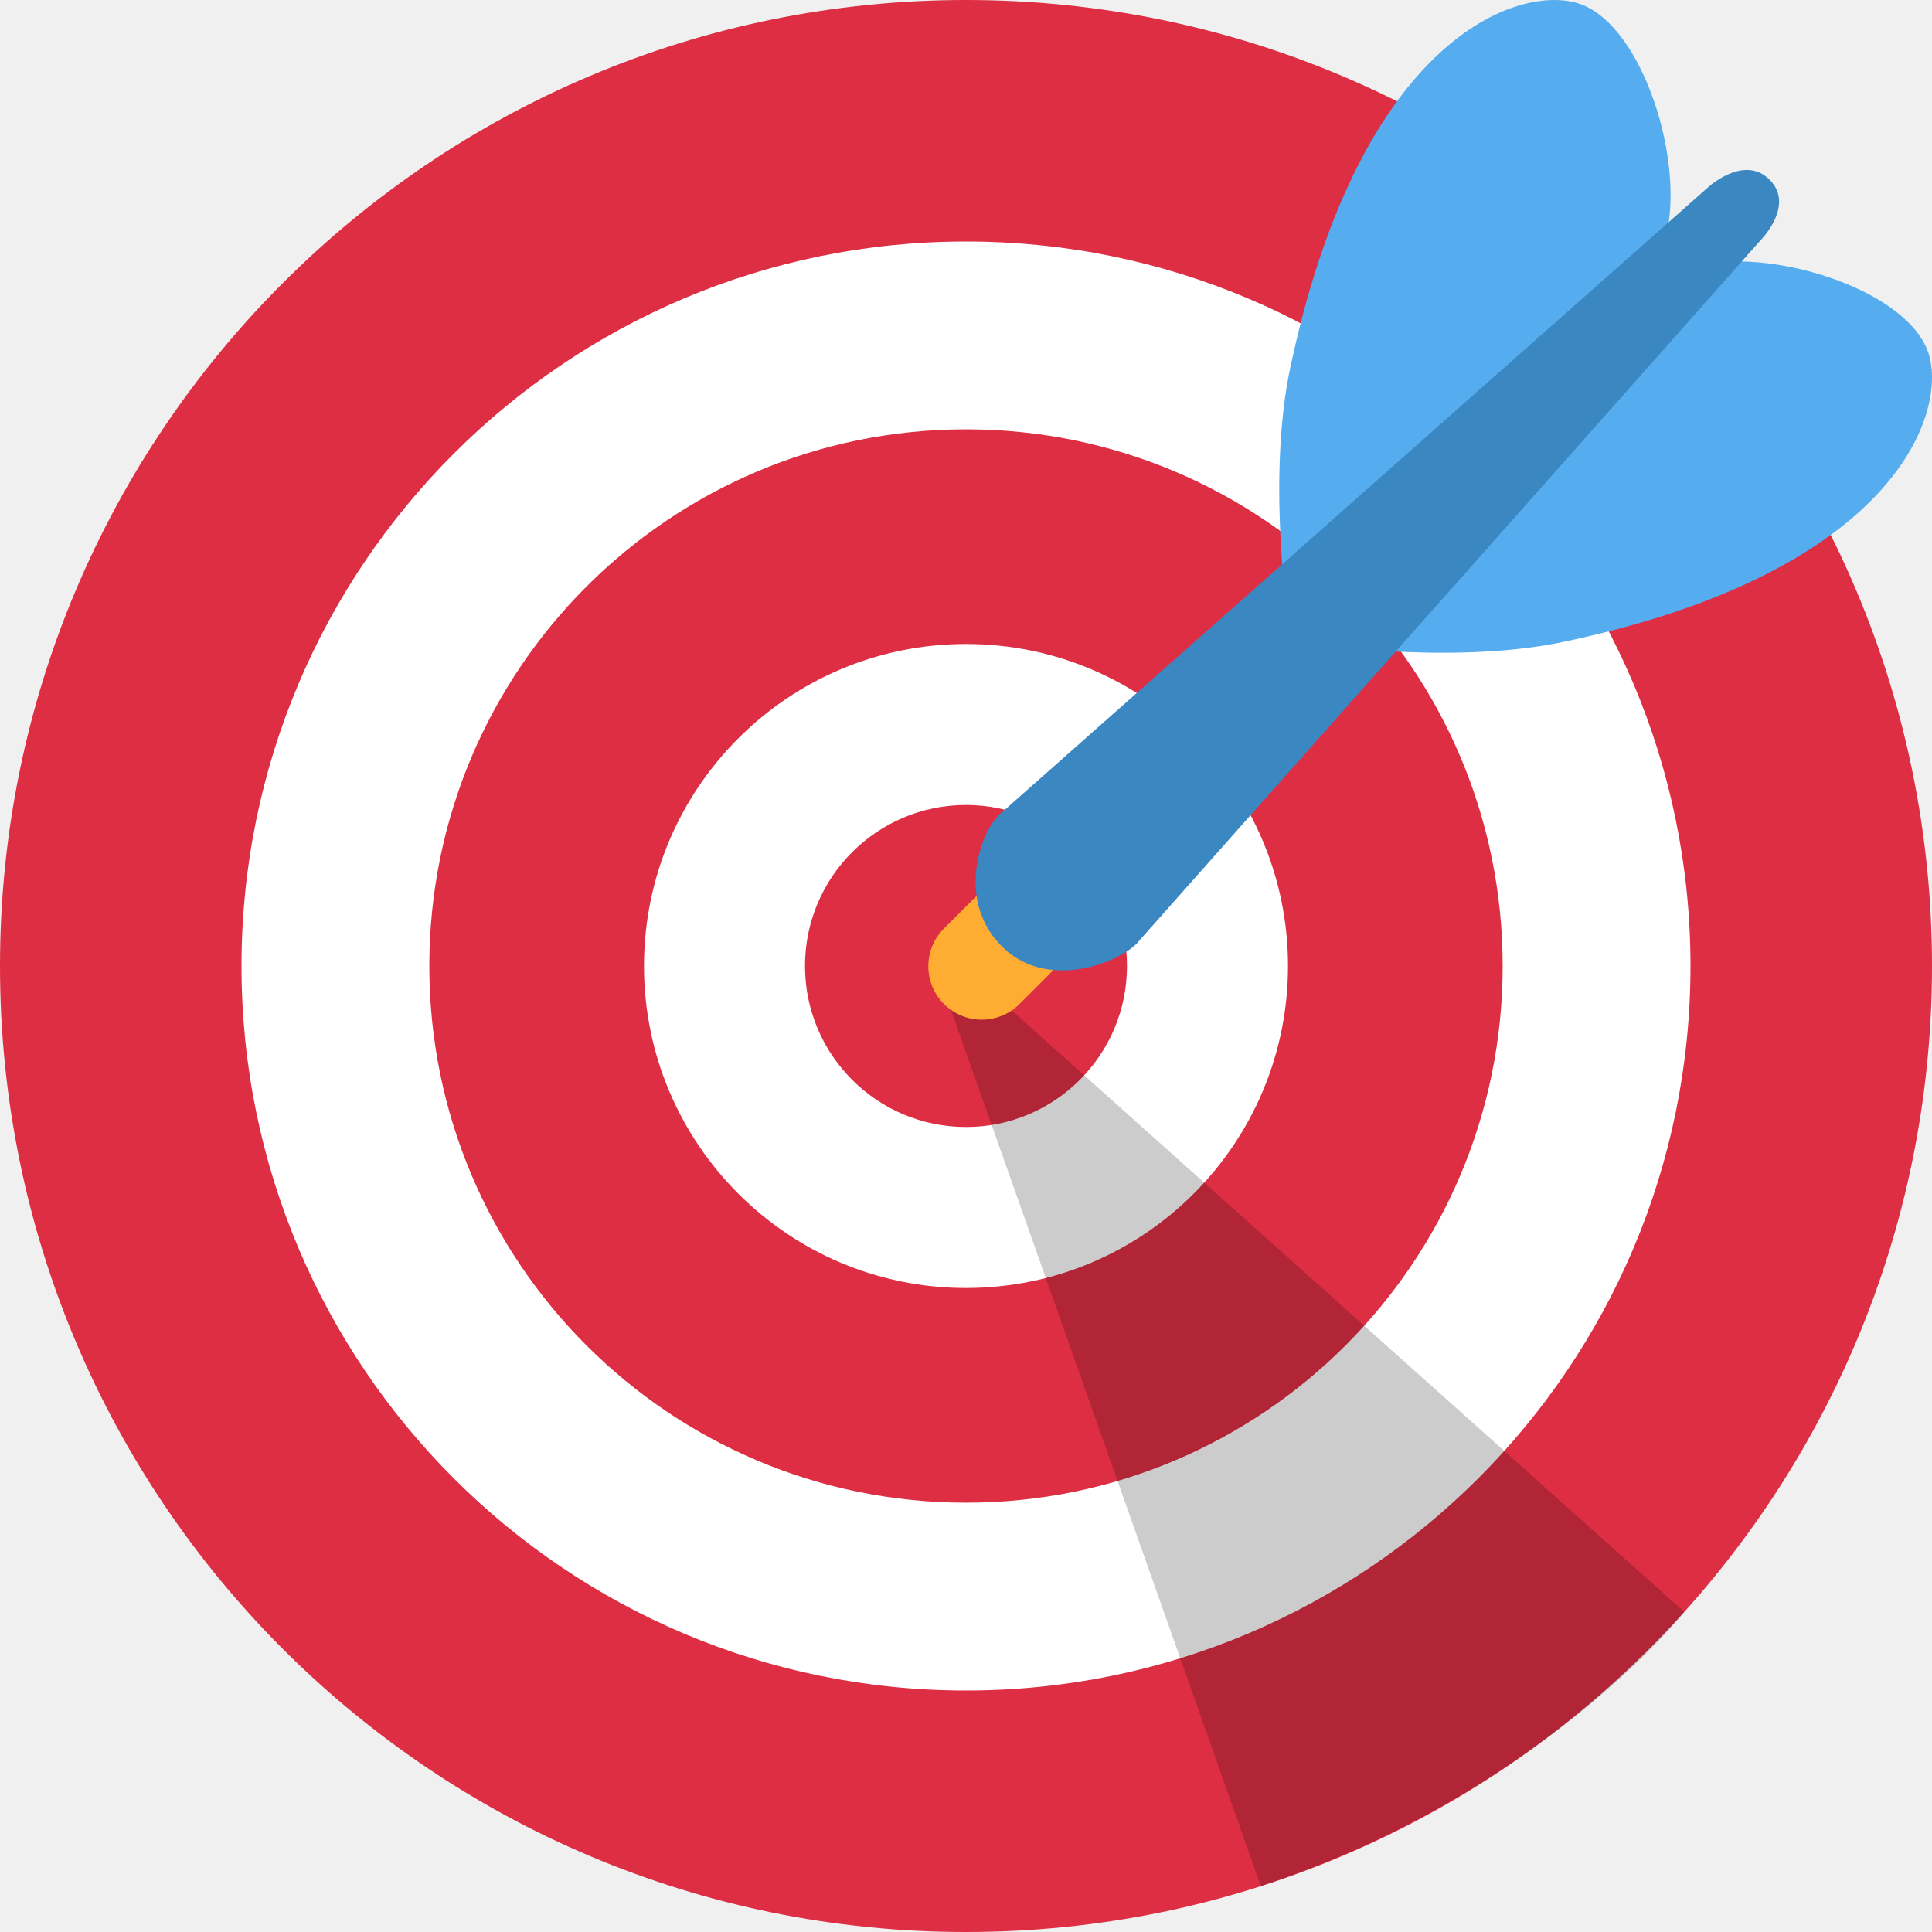
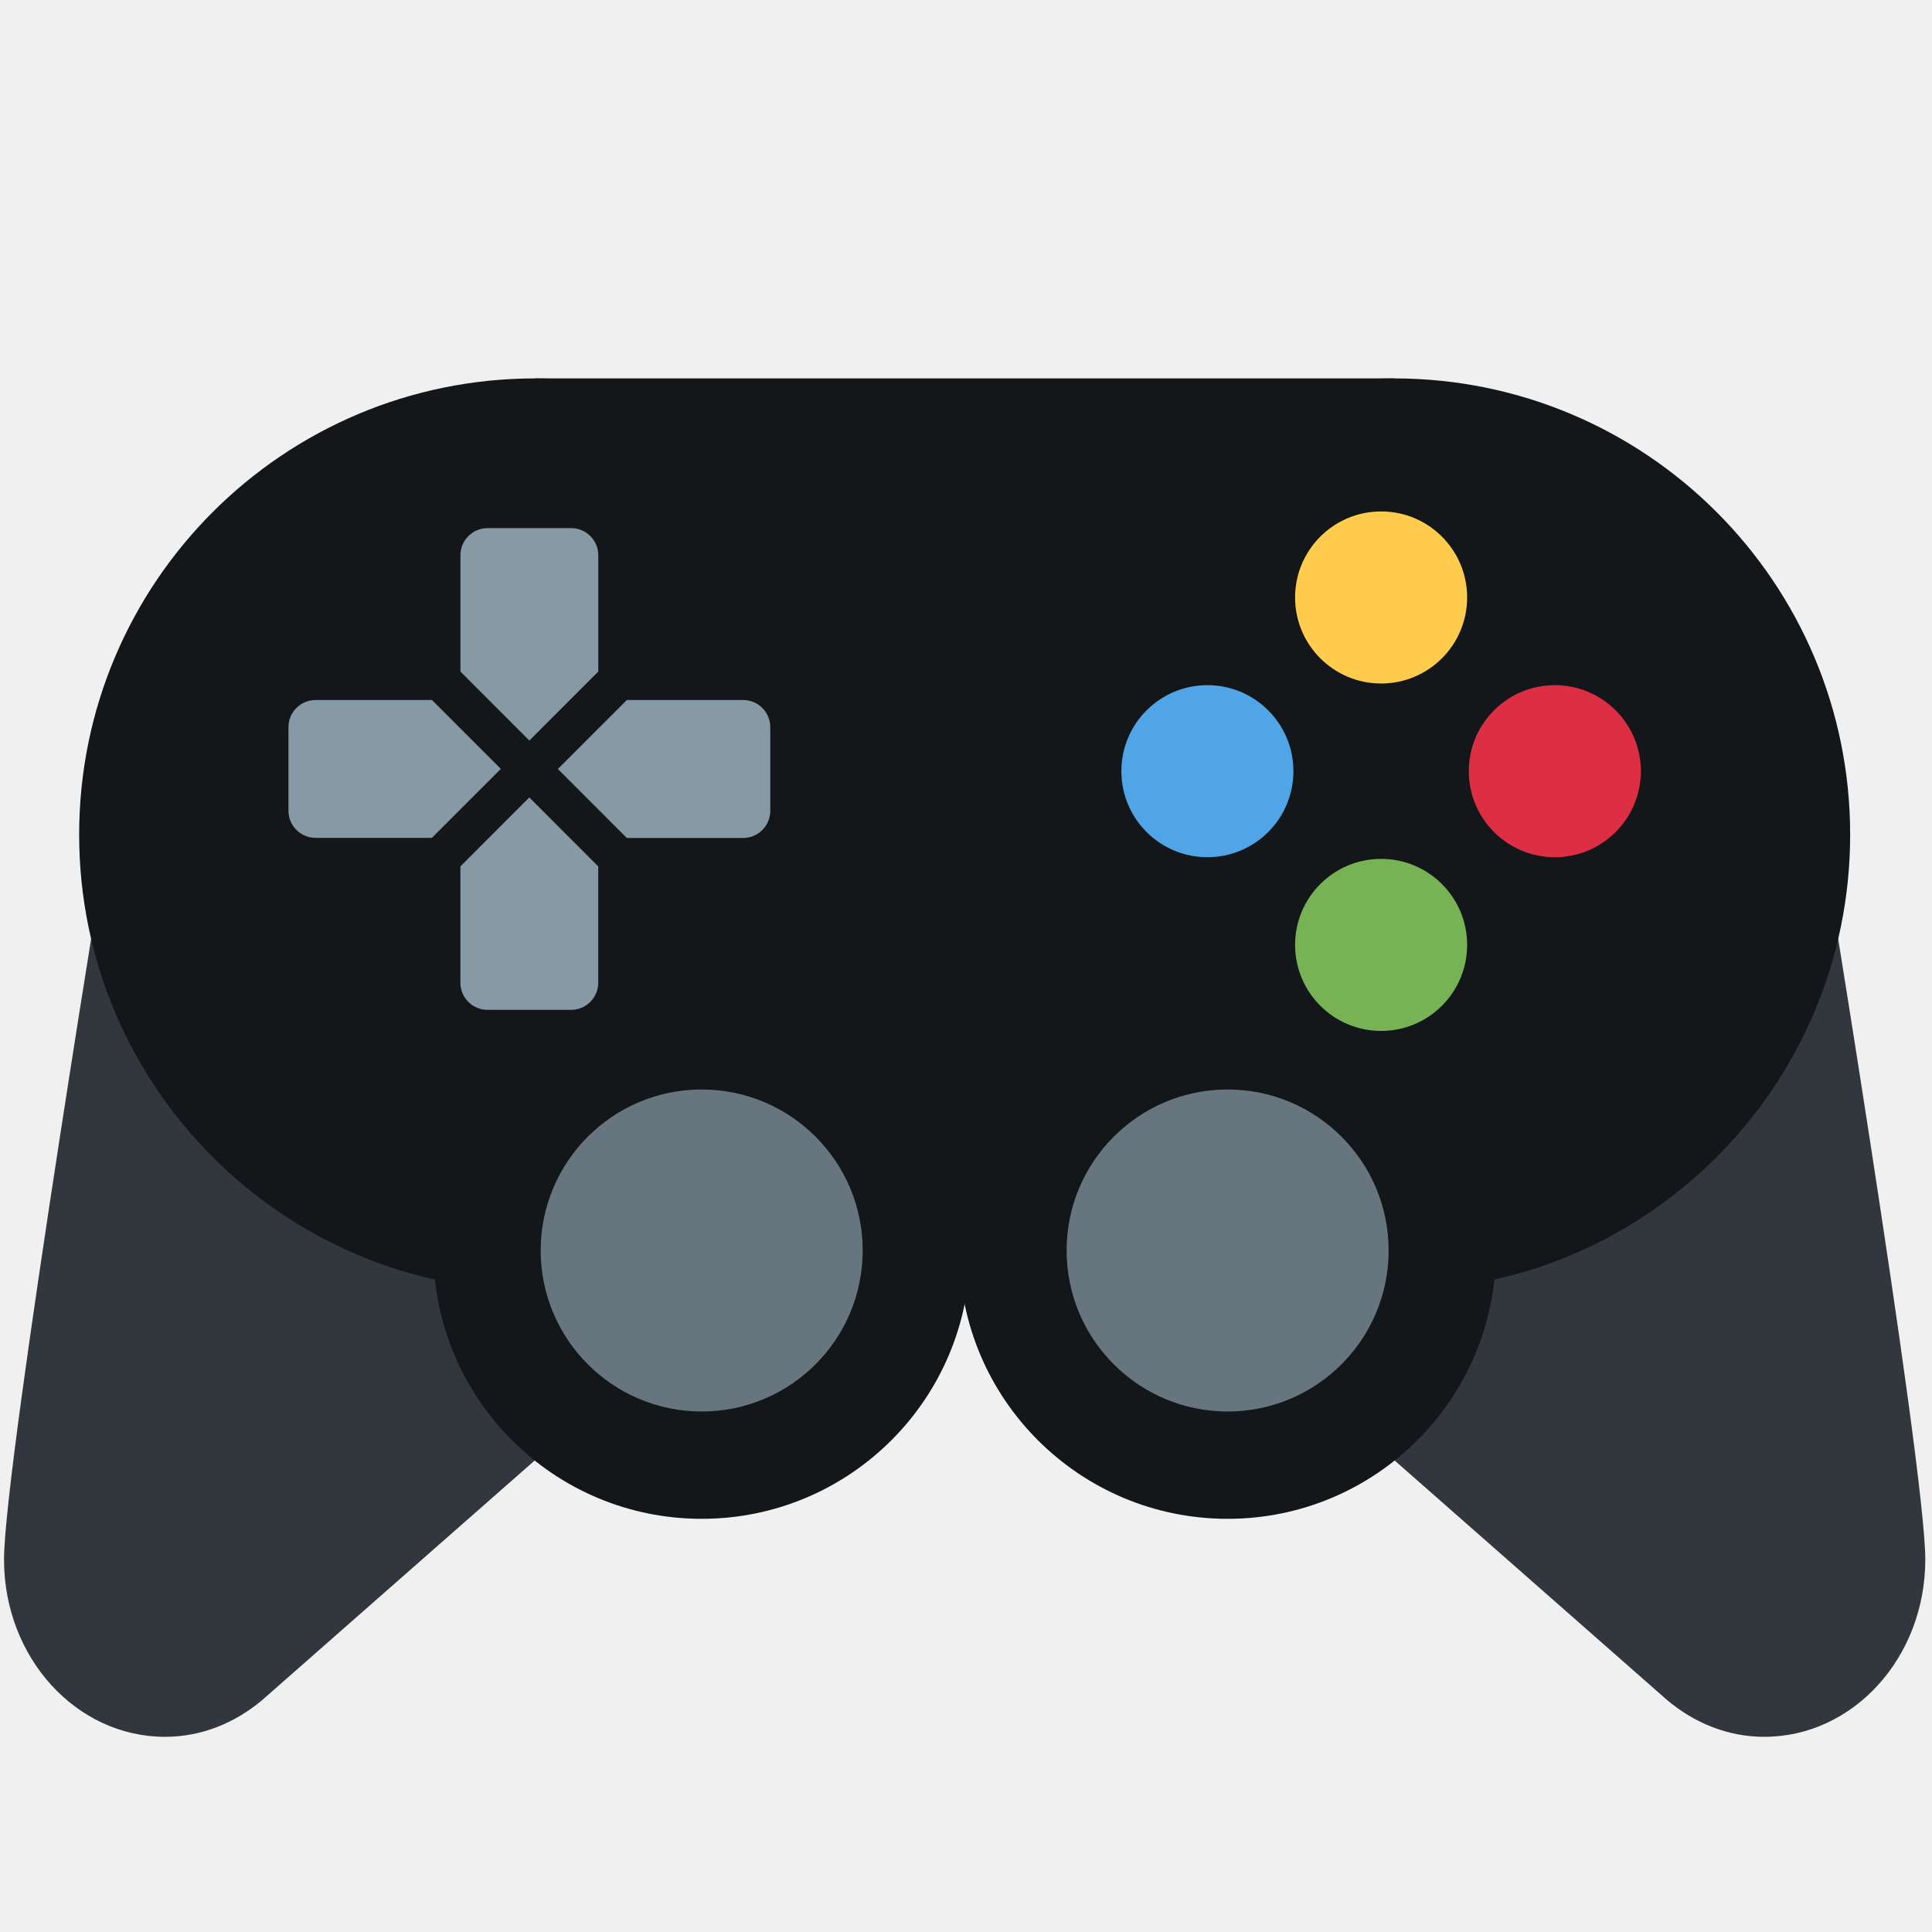
<svg xmlns="http://www.w3.org/2000/svg" viewBox="0 0 36 36">
-   <circle fill="#DD2E44" cx="18" cy="18" r="18" />
-   <circle fill="#FFF" cx="18" cy="18" r="13.5" />
-   <circle fill="#DD2E44" cx="18" cy="18" r="10" />
-   <circle fill="#FFF" cx="18" cy="18" r="6" />
-   <circle fill="#DD2E44" cx="18" cy="18" r="3" />
-   <path opacity=".2" d="M18.24 18.282l13.144 11.754s-2.647 3.376-7.89 5.109L17.579 18.42l.661-.138z" />
-   <path fill="#FFAC33" d="M18.294 19c-.255 0-.509-.097-.704-.292-.389-.389-.389-1.018 0-1.407l.563-.563c.389-.389 1.018-.389 1.408 0 .388.389.388 1.018 0 1.407l-.564.563c-.194.195-.448.292-.703.292z" />
-   <path fill="#55ACEE" d="M24.016 6.981c-.403 2.079 0 4.691 0 4.691l7.054-7.388c.291-1.454-.528-3.932-1.718-4.238-1.19-.306-4.079.803-5.336 6.935zm5.003 5.003c-2.079.403-4.691 0-4.691 0l7.388-7.054c1.454-.291 3.932.528 4.238 1.718.306 1.19-.803 4.079-6.935 5.336z" />
-   <path fill="#3A87C2" d="M32.798 4.485L21.176 17.587c-.362.362-1.673.882-2.51.046-.836-.836-.419-2.08-.057-2.443L31.815 3.501s.676-.635 1.159-.152-.176 1.136-.176 1.136z" />
+   <path fill="#31373D" d="M2.13 14.856l-.004-.002S.075 27.271.075 29.061c0 1.824 1.343 3.302 3 3.302.68 0 1.3-.258 1.803-.678l10.166-8.938L2.13 14.856zm31.69 0l.004-.002s2.051 12.417 2.051 14.207c0 1.824-1.343 3.302-3 3.302-.68 0-1.3-.258-1.803-.678l-10.166-8.938 12.914-7.891z" />
+   <g fill="#14171A">
+     <circle cx="25.975" cy="15.551" r="8.5" />
+     <circle cx="9.975" cy="15.551" r="8.5" />
+     <path d="M9.975 7.051h16v16.87h-16z" />
+   </g>
+   <circle fill="#14171A" cx="13.075" cy="23.301" r="5" />
+   <circle fill="#14171A" cx="22.875" cy="23.301" r="5" />
+   <circle fill="#67757F" cx="22.875" cy="23.301" r="3" />
+   <circle fill="#67757F" cx="13.075" cy="23.301" r="3" />
+   <circle fill="#FFCC4D" cx="25.735" cy="11.133" r="1.603" />
+   <circle fill="#77B255" cx="25.735" cy="17.607" r="1.603" />
+   <circle fill="#50A5E6" cx="22.498" cy="14.37" r="1.603" />
+   <circle fill="#DD2E44" cx="28.972" cy="14.37" r="1.603" />
+   <path d="M11.148 12.514v-2.168c0-.279-.226-.505-.505-.505H9.085c-.279 0-.505.226-.505.505v2.168l1.284 1.285 1.284-1.285zm-2.569 3.63v2.168c0 .279.226.505.505.505h1.558c.279 0 .505-.226.505-.505v-2.168l-1.284-1.285-1.284 1.285zm5.269-3.1H11.68l-1.285 1.285 1.285 1.285h2.168c.279 0 .505-.227.505-.505V13.55c0-.279-.226-.506-.505-.506zm-5.799 0H5.88c-.279 0-.505.227-.505.505v1.558c0 .279.226.505.505.505h2.168l1.285-1.285-1.284-1.283z" fill="#8899A6" />
</svg>
